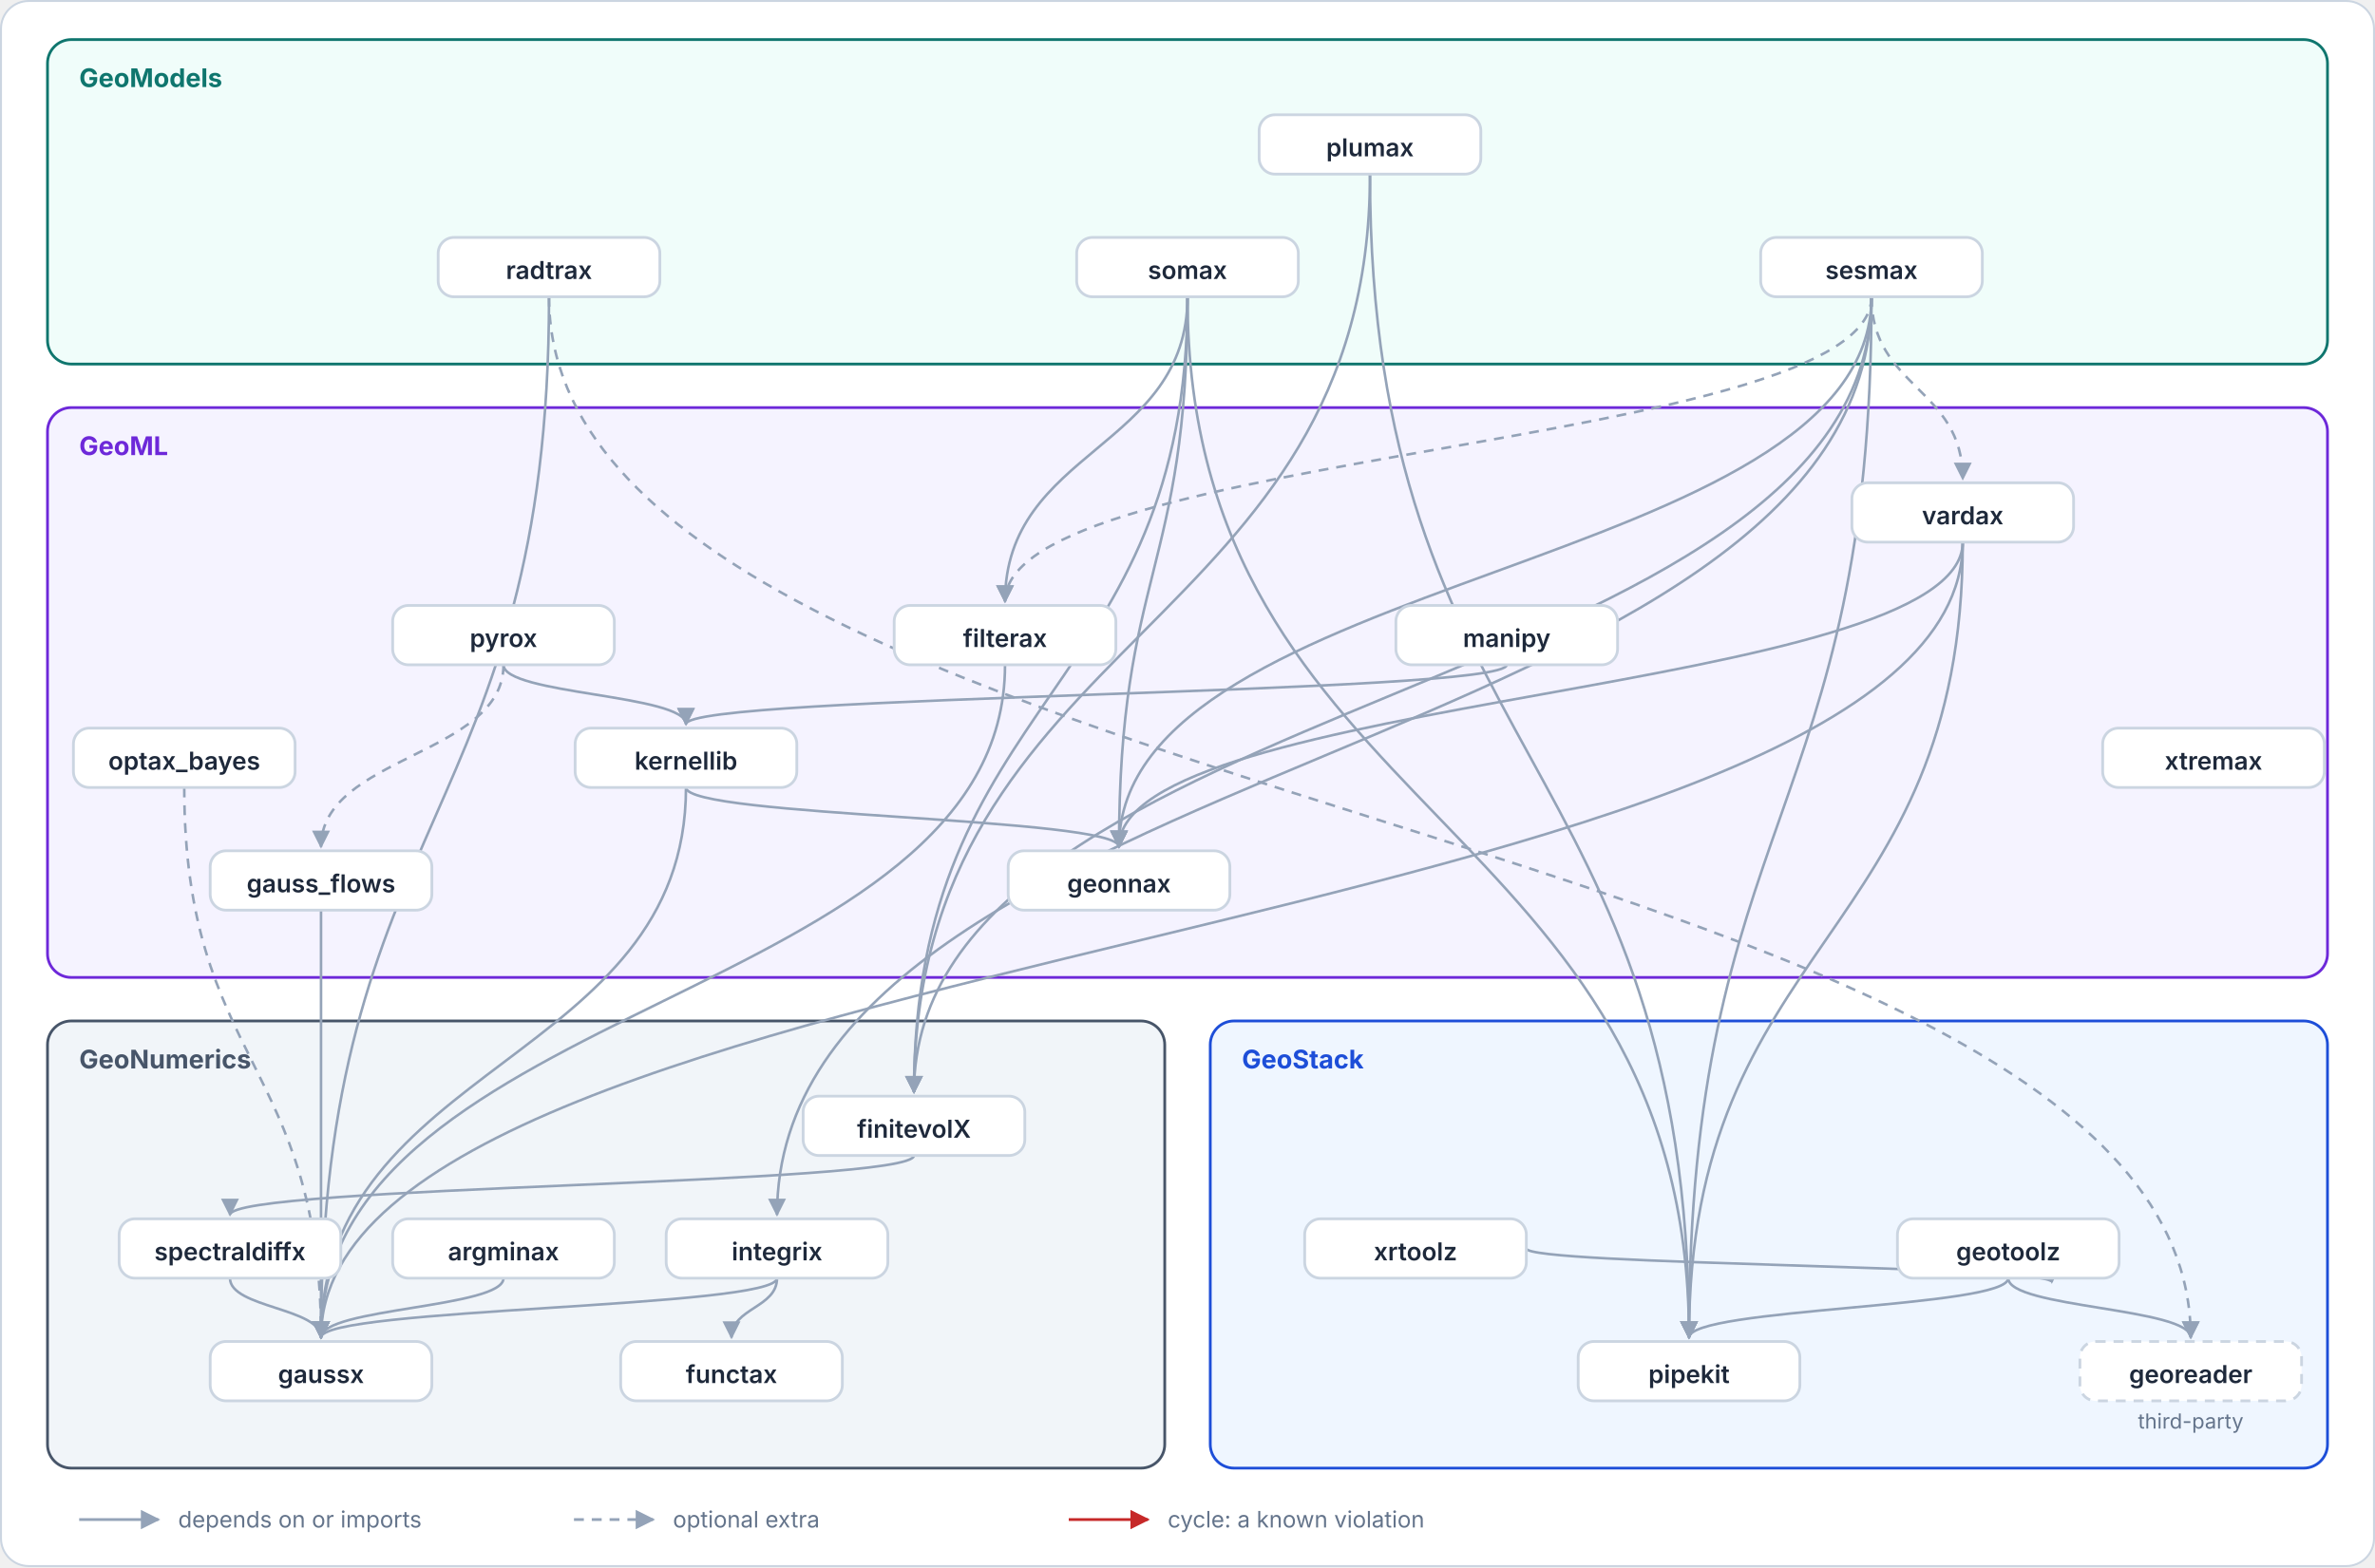
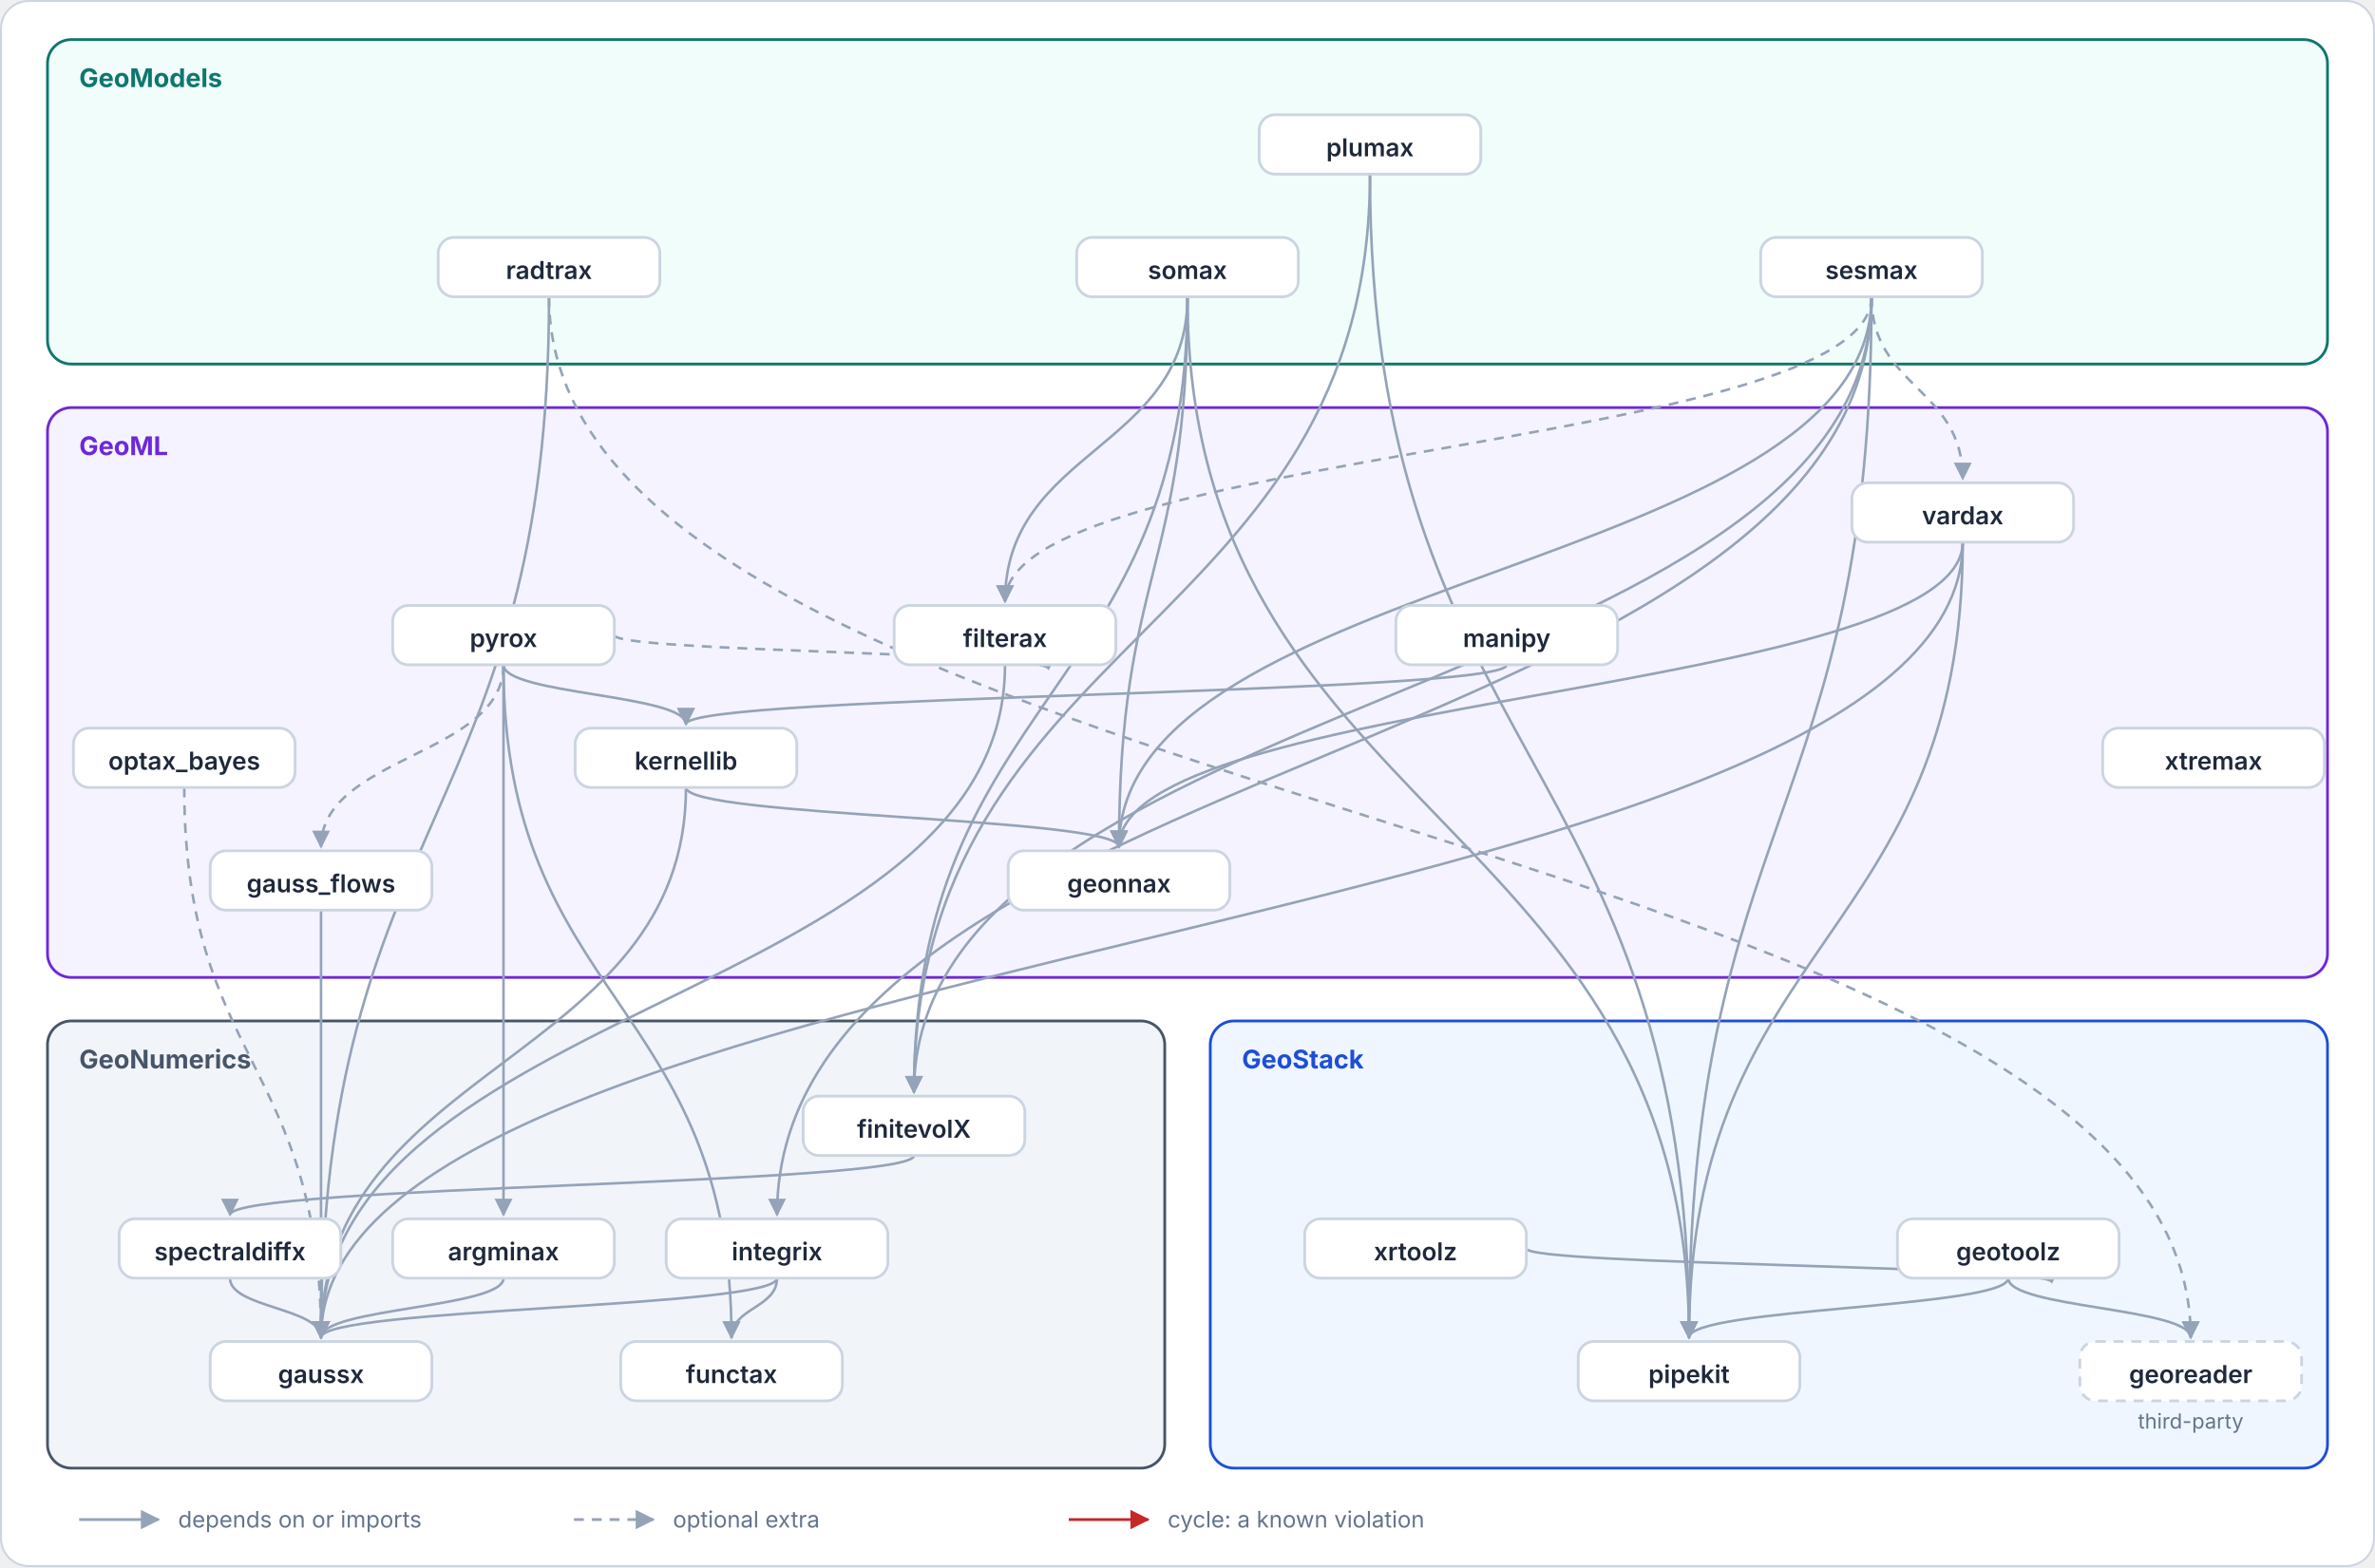
<svg xmlns="http://www.w3.org/2000/svg" viewBox="0 0 1200 792" width="1200" height="792" role="img" aria-label="How the repositories import each other, by layer: imports point down, GeoStack and GeoNumerics sit side by side at the bottom. Solid edges are dependencies or imports, dashed edges optional extras; red edges form a cycle, a known violation. Drawn from the generated graph on the dependency-graph page." font-family="Inter, 'Helvetica Neue', Arial, 'DejaVu Sans', sans-serif">
  <defs>
    <marker id="m94a3b8" viewBox="0 0 10 10" refX="9" refY="5" markerWidth="7" markerHeight="7" orient="auto-start-reverse">
      <path d="M0,0 L10,5 L0,10 z" fill="#94a3b8" />
    </marker>
    <marker id="mc62828" viewBox="0 0 10 10" refX="9" refY="5" markerWidth="7" markerHeight="7" orient="auto-start-reverse">
      <path d="M0,0 L10,5 L0,10 z" fill="#c62828" />
    </marker>
  </defs>
  <rect x="0.5" y="0.5" width="1199" height="791" rx="14" fill="#ffffff" stroke="#cbd5e1" />
  <rect x="24.0" y="20.0" width="1152.0" height="164.0" rx="12" fill="#f0fdfa" stroke="#0f766e" stroke-width="1.4" />
  <text x="40.0" y="44.0" font-size="13" fill="#0f766e" text-anchor="start" font-weight="700">GeoModels</text>
  <rect x="24.0" y="206.0" width="1152.0" height="288.0" rx="12" fill="#f5f3ff" stroke="#6d28d9" stroke-width="1.4" />
  <text x="40.0" y="230.0" font-size="13" fill="#6d28d9" text-anchor="start" font-weight="700">GeoML</text>
  <rect x="24.0" y="516.0" width="564.5" height="226.0" rx="12" fill="#f1f5f9" stroke="#475569" stroke-width="1.4" />
  <text x="40.0" y="540.0" font-size="13" fill="#475569" text-anchor="start" font-weight="700">GeoNumerics</text>
  <rect x="611.5" y="516.0" width="564.5" height="226.0" rx="12" fill="#eff6ff" stroke="#1d4ed8" stroke-width="1.4" />
  <text x="627.5" y="540.0" font-size="13" fill="#1d4ed8" text-anchor="start" font-weight="700">GeoStack</text>
  <path d="M254.4,646.0 C254.4,661.0 162.2,661.0 162.2,676.0" fill="none" stroke="#94a3b8" stroke-width="1.3" marker-end="url(#m94a3b8)" />
  <path d="M507.8,336.0 C507.8,506.0 162.2,506.0 162.2,676.0" fill="none" stroke="#94a3b8" stroke-width="1.3" marker-end="url(#m94a3b8)" />
  <path d="M461.8,584.0 C461.8,599.0 116.2,599.0 116.2,614.0" fill="none" stroke="#94a3b8" stroke-width="1.3" marker-end="url(#m94a3b8)" />
  <path d="M162.2,460.0 C162.2,568.0 162.2,568.0 162.2,676.0" fill="none" stroke="#94a3b8" stroke-width="1.3" marker-end="url(#m94a3b8)" />
  <path d="M1014.7,646.0 C1014.7,661.0 1106.9,661.0 1106.9,676.0" fill="none" stroke="#94a3b8" stroke-width="1.3" marker-end="url(#m94a3b8)" />
  <path d="M1014.7,646.0 C1014.7,661.0 853.4,661.0 853.4,676.0" fill="none" stroke="#94a3b8" stroke-width="1.3" marker-end="url(#m94a3b8)" />
  <path d="M392.6,646.0 C392.6,661.0 369.6,661.0 369.6,676.0" fill="none" stroke="#94a3b8" stroke-width="1.3" marker-end="url(#m94a3b8)" />
  <path d="M392.6,646.0 C392.6,661.0 162.2,661.0 162.2,676.0" fill="none" stroke="#94a3b8" stroke-width="1.3" marker-end="url(#m94a3b8)" />
  <path d="M346.6,398.0 C346.6,537.0 162.2,537.0 162.2,676.0" fill="none" stroke="#94a3b8" stroke-width="1.3" marker-end="url(#m94a3b8)" />
  <path d="M346.6,398.0 C346.6,413.0 565.4,413.0 565.4,428.0" fill="none" stroke="#94a3b8" stroke-width="1.3" marker-end="url(#m94a3b8)" />
  <path d="M761.3,336.0 C761.3,351.0 346.6,351.0 346.6,366.0" fill="none" stroke="#94a3b8" stroke-width="1.3" marker-end="url(#m94a3b8)" />
  <path d="M93.1,398.0 C93.1,537.0 162.2,537.0 162.2,676.0" fill="none" stroke="#94a3b8" stroke-width="1.3" stroke-dasharray="5 4" marker-end="url(#m94a3b8)" />
  <path d="M692.2,88.0 C692.2,320.0 461.8,320.0 461.8,552.0" fill="none" stroke="#94a3b8" stroke-width="1.3" marker-end="url(#m94a3b8)" />
  <path d="M692.2,88.0 C692.2,382.0 853.4,382.0 853.4,676.0" fill="none" stroke="#94a3b8" stroke-width="1.3" marker-end="url(#m94a3b8)" />
+   <path d="M254.4,336.0 C254.4,475.0 254.4,475.0 254.4,614.0" fill="none" stroke="#94a3b8" stroke-width="1.3" marker-end="url(#m94a3b8)" />
+   <path d="M310.4,321.0 C310.4,329.5 529.8,329.5 529.8,338.0" fill="none" stroke="#94a3b8" stroke-width="1.3" stroke-dasharray="5 4" marker-end="url(#m94a3b8)" />
+   <path d="M254.4,336.0 C254.4,506.0 369.6,506.0 369.6,676.0" fill="none" stroke="#94a3b8" stroke-width="1.3" marker-end="url(#m94a3b8)" />
  <path d="M254.4,336.0 C254.4,382.0 162.2,382.0 162.2,428.0" fill="none" stroke="#94a3b8" stroke-width="1.3" stroke-dasharray="5 4" marker-end="url(#m94a3b8)" />
  <path d="M254.4,336.0 C254.4,351.0 346.6,351.0 346.6,366.0" fill="none" stroke="#94a3b8" stroke-width="1.3" marker-end="url(#m94a3b8)" />
  <path d="M277.4,150.0 C277.4,413.0 162.2,413.0 162.2,676.0" fill="none" stroke="#94a3b8" stroke-width="1.3" marker-end="url(#m94a3b8)" />
  <path d="M277.4,150.0 C277.4,413.0 1106.9,413.0 1106.9,676.0" fill="none" stroke="#94a3b8" stroke-width="1.3" stroke-dasharray="5 4" marker-end="url(#m94a3b8)" />
  <path d="M945.6,150.0 C945.6,227.0 507.8,227.0 507.8,304.0" fill="none" stroke="#94a3b8" stroke-width="1.3" stroke-dasharray="5 4" marker-end="url(#m94a3b8)" />
  <path d="M945.6,150.0 C945.6,351.0 461.8,351.0 461.8,552.0" fill="none" stroke="#94a3b8" stroke-width="1.3" marker-end="url(#m94a3b8)" />
  <path d="M945.6,150.0 C945.6,289.0 565.4,289.0 565.4,428.0" fill="none" stroke="#94a3b8" stroke-width="1.3" marker-end="url(#m94a3b8)" />
  <path d="M945.6,150.0 C945.6,382.0 392.6,382.0 392.6,614.0" fill="none" stroke="#94a3b8" stroke-width="1.3" marker-end="url(#m94a3b8)" />
  <path d="M945.6,150.0 C945.6,413.0 853.4,413.0 853.4,676.0" fill="none" stroke="#94a3b8" stroke-width="1.3" marker-end="url(#m94a3b8)" />
  <path d="M945.6,150.0 C945.6,196.0 991.7,196.0 991.7,242.0" fill="none" stroke="#94a3b8" stroke-width="1.3" stroke-dasharray="5 4" marker-end="url(#m94a3b8)" />
  <path d="M600.0,150.0 C600.0,227.0 507.8,227.0 507.8,304.0" fill="none" stroke="#94a3b8" stroke-width="1.3" marker-end="url(#m94a3b8)" />
  <path d="M600.0,150.0 C600.0,351.0 461.8,351.0 461.8,552.0" fill="none" stroke="#94a3b8" stroke-width="1.3" marker-end="url(#m94a3b8)" />
  <path d="M600.0,150.0 C600.0,289.0 565.4,289.0 565.4,428.0" fill="none" stroke="#94a3b8" stroke-width="1.3" marker-end="url(#m94a3b8)" />
  <path d="M600.0,150.0 C600.0,413.0 853.4,413.0 853.4,676.0" fill="none" stroke="#94a3b8" stroke-width="1.3" marker-end="url(#m94a3b8)" />
  <path d="M116.2,646.0 C116.2,661.0 162.2,661.0 162.2,676.0" fill="none" stroke="#94a3b8" stroke-width="1.3" marker-end="url(#m94a3b8)" />
  <path d="M991.7,274.0 C991.7,475.0 162.2,475.0 162.2,676.0" fill="none" stroke="#94a3b8" stroke-width="1.3" marker-end="url(#m94a3b8)" />
  <path d="M991.7,274.0 C991.7,351.0 565.4,351.0 565.4,428.0" fill="none" stroke="#94a3b8" stroke-width="1.3" marker-end="url(#m94a3b8)" />
  <path d="M991.7,274.0 C991.7,475.0 853.4,475.0 853.4,676.0" fill="none" stroke="#94a3b8" stroke-width="1.3" marker-end="url(#m94a3b8)" />
  <path d="M771.2,631.0 C771.2,639.5 1036.7,639.5 1036.7,648.0" fill="none" stroke="#94a3b8" stroke-width="1.3" marker-end="url(#m94a3b8)" />
  <rect x="636.2" y="58.0" width="112.0" height="30.0" rx="8" fill="#ffffff" stroke="#cbd5e1" stroke-width="1.4" />
  <text x="692.2" y="79.0" font-size="12.5" fill="#1e293b" text-anchor="middle" font-weight="600">plumax</text>
  <rect x="221.4" y="120.0" width="112.0" height="30.0" rx="8" fill="#ffffff" stroke="#cbd5e1" stroke-width="1.4" />
  <text x="277.4" y="141.0" font-size="12.5" fill="#1e293b" text-anchor="middle" font-weight="600">radtrax</text>
  <rect x="544.0" y="120.0" width="112.0" height="30.0" rx="8" fill="#ffffff" stroke="#cbd5e1" stroke-width="1.4" />
  <text x="600.0" y="141.0" font-size="12.5" fill="#1e293b" text-anchor="middle" font-weight="600">somax</text>
  <rect x="889.6" y="120.0" width="112.0" height="30.0" rx="8" fill="#ffffff" stroke="#cbd5e1" stroke-width="1.4" />
  <text x="945.6" y="141.0" font-size="12.5" fill="#1e293b" text-anchor="middle" font-weight="600">sesmax</text>
  <rect x="935.7" y="244.0" width="112.0" height="30.0" rx="8" fill="#ffffff" stroke="#cbd5e1" stroke-width="1.4" />
  <text x="991.7" y="265.0" font-size="12.5" fill="#1e293b" text-anchor="middle" font-weight="600">vardax</text>
  <rect x="198.4" y="306.0" width="112.0" height="30.0" rx="8" fill="#ffffff" stroke="#cbd5e1" stroke-width="1.4" />
  <text x="254.4" y="327.0" font-size="12.5" fill="#1e293b" text-anchor="middle" font-weight="600">pyrox</text>
  <rect x="451.8" y="306.0" width="112.0" height="30.0" rx="8" fill="#ffffff" stroke="#cbd5e1" stroke-width="1.4" />
  <text x="507.8" y="327.0" font-size="12.5" fill="#1e293b" text-anchor="middle" font-weight="600">filterax</text>
  <rect x="705.3" y="306.0" width="112.0" height="30.0" rx="8" fill="#ffffff" stroke="#cbd5e1" stroke-width="1.4" />
  <text x="761.3" y="327.0" font-size="12.5" fill="#1e293b" text-anchor="middle" font-weight="600">manipy</text>
  <rect x="37.1" y="368.0" width="112.0" height="30.0" rx="8" fill="#ffffff" stroke="#cbd5e1" stroke-width="1.4" />
  <text x="93.1" y="389.0" font-size="12.5" fill="#1e293b" text-anchor="middle" font-weight="600">optax_bayes</text>
  <rect x="290.6" y="368.0" width="112.0" height="30.0" rx="8" fill="#ffffff" stroke="#cbd5e1" stroke-width="1.4" />
  <text x="346.6" y="389.0" font-size="12.5" fill="#1e293b" text-anchor="middle" font-weight="600">kernellib</text>
  <rect x="1062.4" y="368.0" width="112.0" height="30.0" rx="8" fill="#ffffff" stroke="#cbd5e1" stroke-width="1.4" />
  <text x="1118.4" y="389.0" font-size="12.5" fill="#1e293b" text-anchor="middle" font-weight="600">xtremax</text>
  <rect x="106.2" y="430.0" width="112.0" height="30.0" rx="8" fill="#ffffff" stroke="#cbd5e1" stroke-width="1.4" />
  <text x="162.2" y="451.0" font-size="12.5" fill="#1e293b" text-anchor="middle" font-weight="600">gauss_flows</text>
  <rect x="509.4" y="430.0" width="112.0" height="30.0" rx="8" fill="#ffffff" stroke="#cbd5e1" stroke-width="1.4" />
  <text x="565.4" y="451.0" font-size="12.5" fill="#1e293b" text-anchor="middle" font-weight="600">geonnax</text>
  <rect x="405.8" y="554.0" width="112.0" height="30.0" rx="8" fill="#ffffff" stroke="#cbd5e1" stroke-width="1.4" />
  <text x="461.8" y="575.0" font-size="12.5" fill="#1e293b" text-anchor="middle" font-weight="600">finitevolX</text>
  <rect x="60.2" y="616.0" width="112.0" height="30.0" rx="8" fill="#ffffff" stroke="#cbd5e1" stroke-width="1.4" />
  <text x="116.2" y="637.0" font-size="12.5" fill="#1e293b" text-anchor="middle" font-weight="600">spectraldiffx</text>
  <rect x="198.4" y="616.0" width="112.0" height="30.0" rx="8" fill="#ffffff" stroke="#cbd5e1" stroke-width="1.4" />
  <text x="254.4" y="637.0" font-size="12.5" fill="#1e293b" text-anchor="middle" font-weight="600">argminax</text>
  <rect x="336.6" y="616.0" width="112.0" height="30.0" rx="8" fill="#ffffff" stroke="#cbd5e1" stroke-width="1.4" />
  <text x="392.6" y="637.0" font-size="12.5" fill="#1e293b" text-anchor="middle" font-weight="600">integrix</text>
  <rect x="106.2" y="678.0" width="112.0" height="30.0" rx="8" fill="#ffffff" stroke="#cbd5e1" stroke-width="1.4" />
  <text x="162.2" y="699.0" font-size="12.5" fill="#1e293b" text-anchor="middle" font-weight="600">gaussx</text>
  <rect x="313.6" y="678.0" width="112.0" height="30.0" rx="8" fill="#ffffff" stroke="#cbd5e1" stroke-width="1.4" />
  <text x="369.6" y="699.0" font-size="12.5" fill="#1e293b" text-anchor="middle" font-weight="600">functax</text>
  <rect x="659.2" y="616.0" width="112.0" height="30.0" rx="8" fill="#ffffff" stroke="#cbd5e1" stroke-width="1.4" />
  <text x="715.2" y="637.0" font-size="12.5" fill="#1e293b" text-anchor="middle" font-weight="600">xrtoolz</text>
  <rect x="958.7" y="616.0" width="112.0" height="30.0" rx="8" fill="#ffffff" stroke="#cbd5e1" stroke-width="1.4" />
  <text x="1014.7" y="637.0" font-size="12.5" fill="#1e293b" text-anchor="middle" font-weight="600">geotoolz</text>
  <rect x="797.4" y="678.0" width="112.0" height="30.0" rx="8" fill="#ffffff" stroke="#cbd5e1" stroke-width="1.4" />
  <text x="853.4" y="699.0" font-size="12.5" fill="#1e293b" text-anchor="middle" font-weight="600">pipekit</text>
  <rect x="1050.9" y="678.0" width="112.0" height="30.0" rx="8" fill="#ffffff" stroke="#cbd5e1" stroke-width="1.4" stroke-dasharray="5 4" />
  <text x="1106.9" y="699.0" font-size="12.5" fill="#1e293b" text-anchor="middle" font-weight="600">georeader</text>
  <text x="1106.9" y="722.0" font-size="10.5" fill="#64748b" text-anchor="middle" font-weight="400">third-party</text>
  <path d="M40.0,768.0 L80.0,768.0" fill="none" stroke="#94a3b8" stroke-width="1.4" stroke-linejoin="round" marker-end="url(#m94a3b8)" />
  <text x="90.0" y="772.0" font-size="11.5" fill="#64748b" text-anchor="start" font-weight="400">depends on or imports</text>
  <path d="M290.0,768.0 L330.0,768.0" fill="none" stroke="#94a3b8" stroke-width="1.4" stroke-linejoin="round" stroke-dasharray="5 4" marker-end="url(#m94a3b8)" />
  <text x="340.0" y="772.0" font-size="11.5" fill="#64748b" text-anchor="start" font-weight="400">optional extra</text>
  <path d="M540.0,768.0 L580.0,768.0" fill="none" stroke="#c62828" stroke-width="1.4" stroke-linejoin="round" marker-end="url(#mc62828)" />
  <text x="590.0" y="772.0" font-size="11.5" fill="#64748b" text-anchor="start" font-weight="400">cycle: a known violation</text>
</svg>
